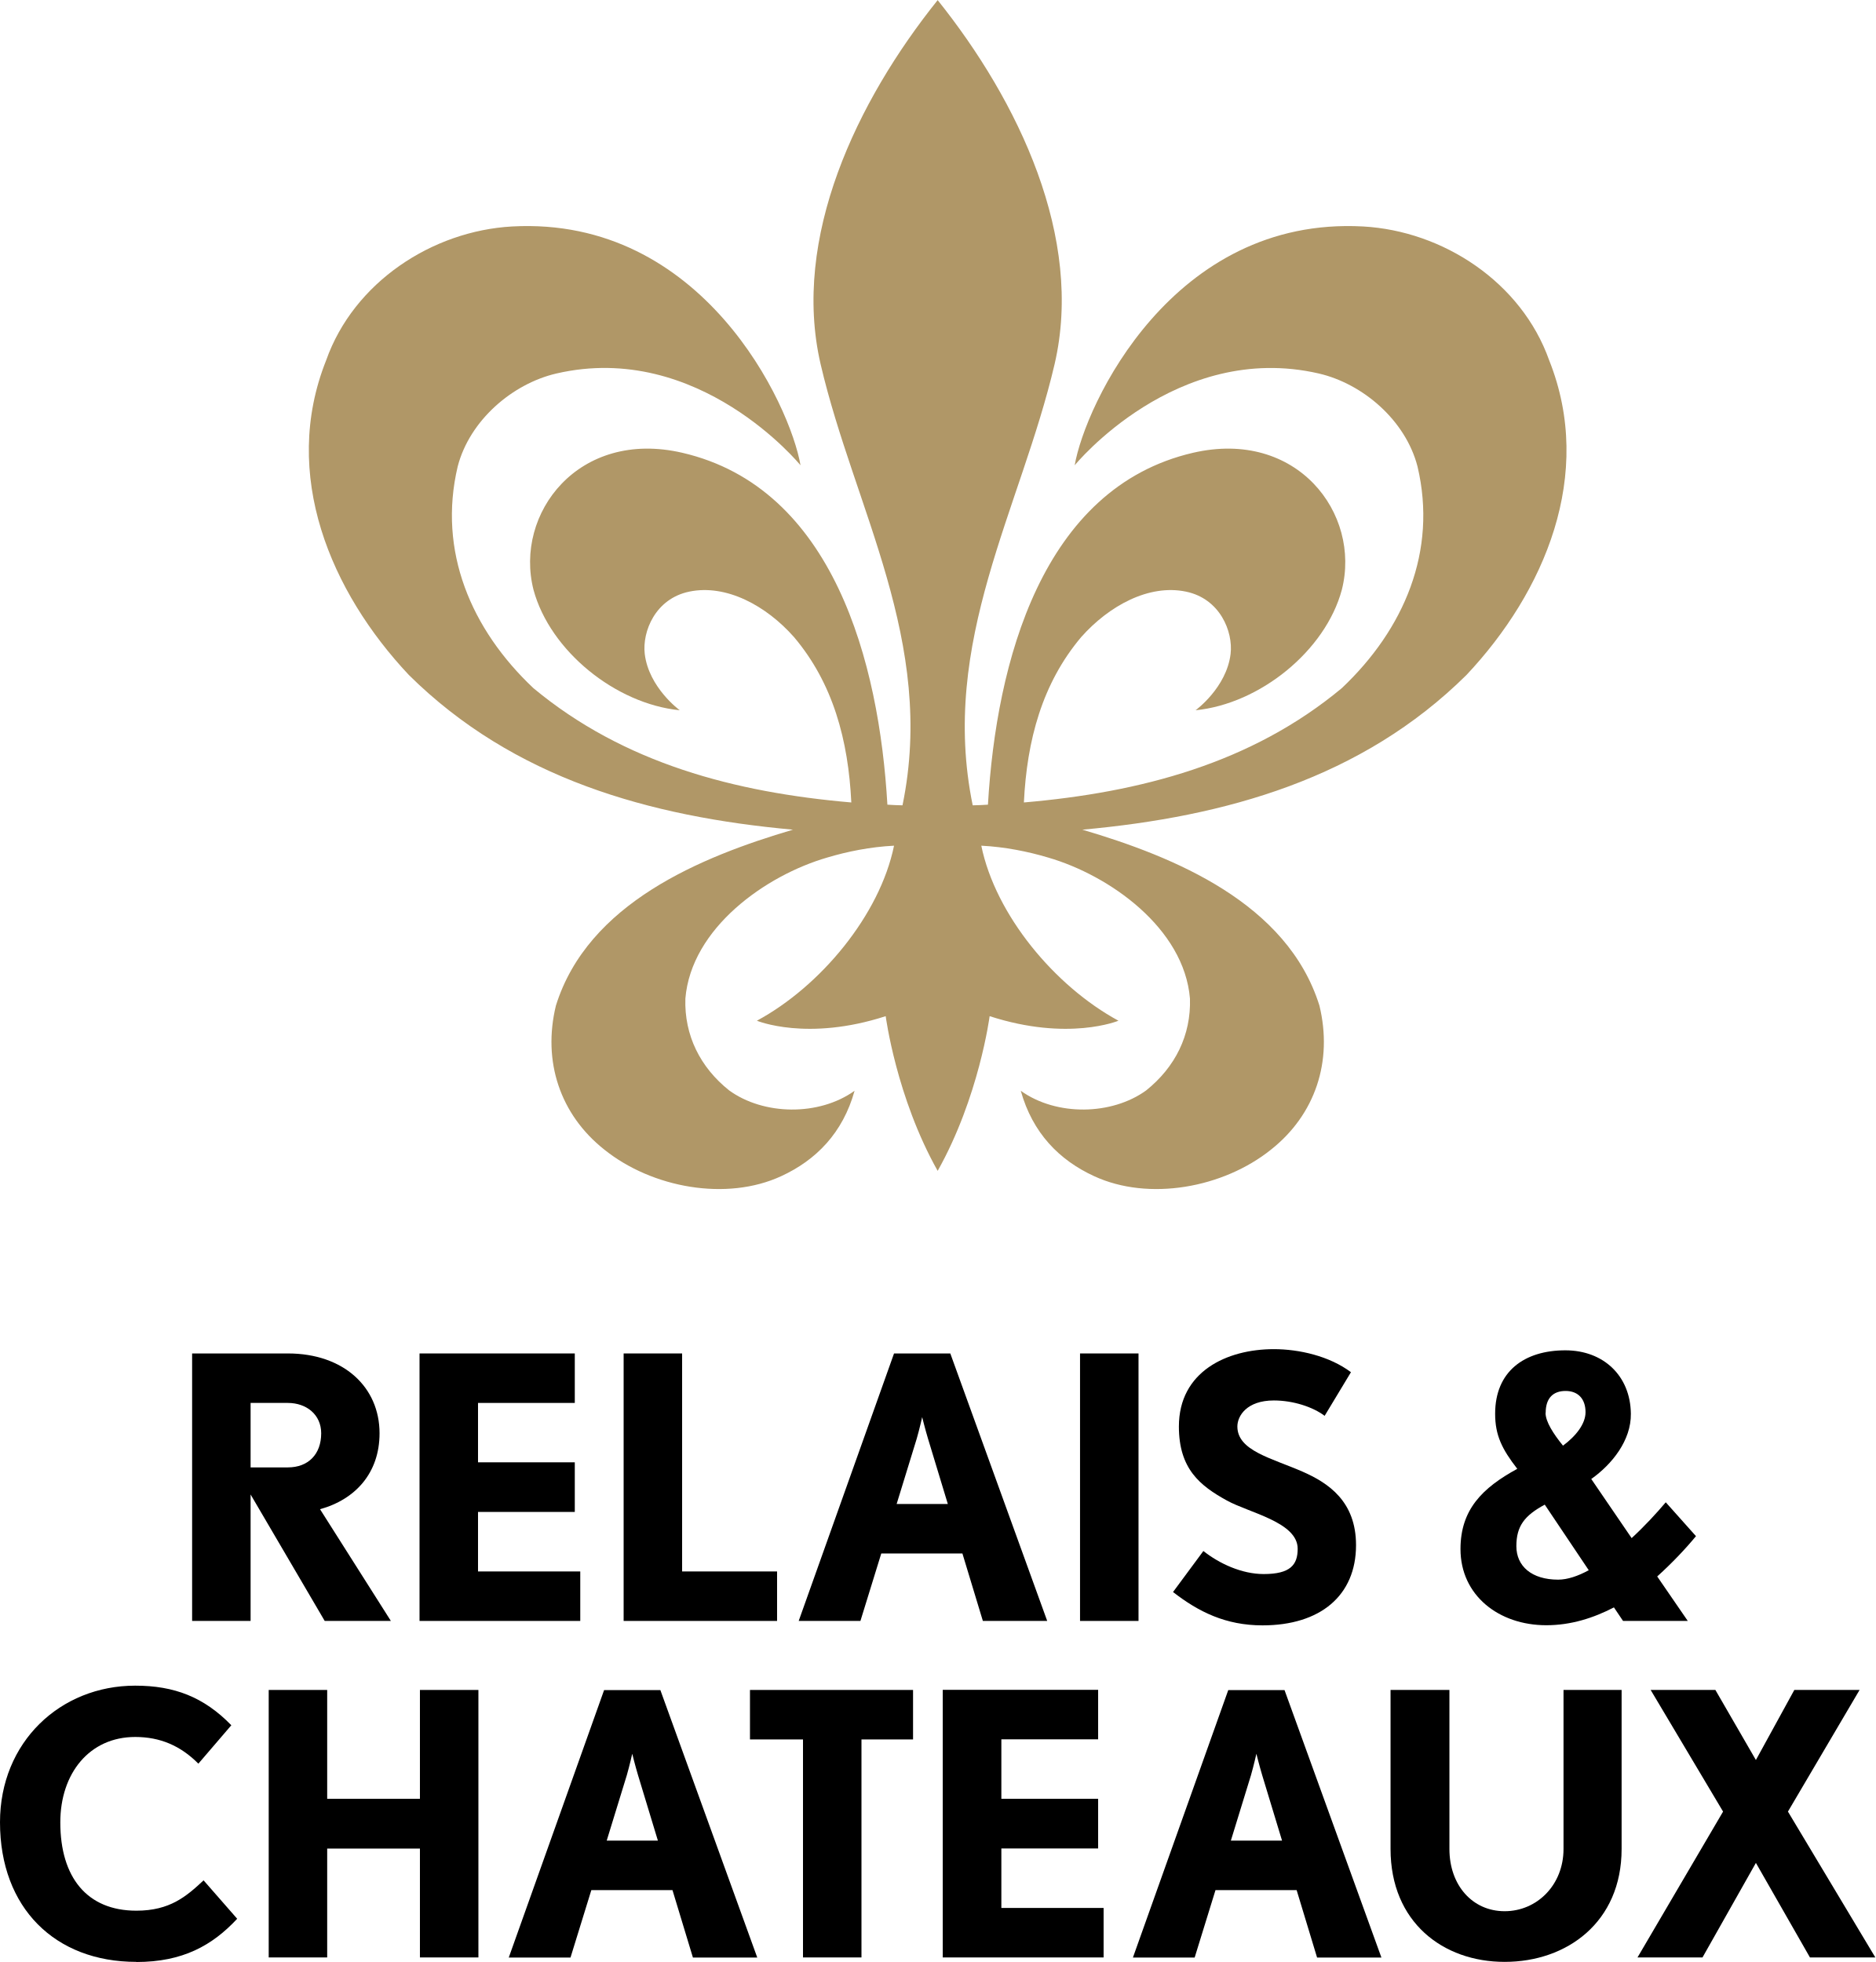
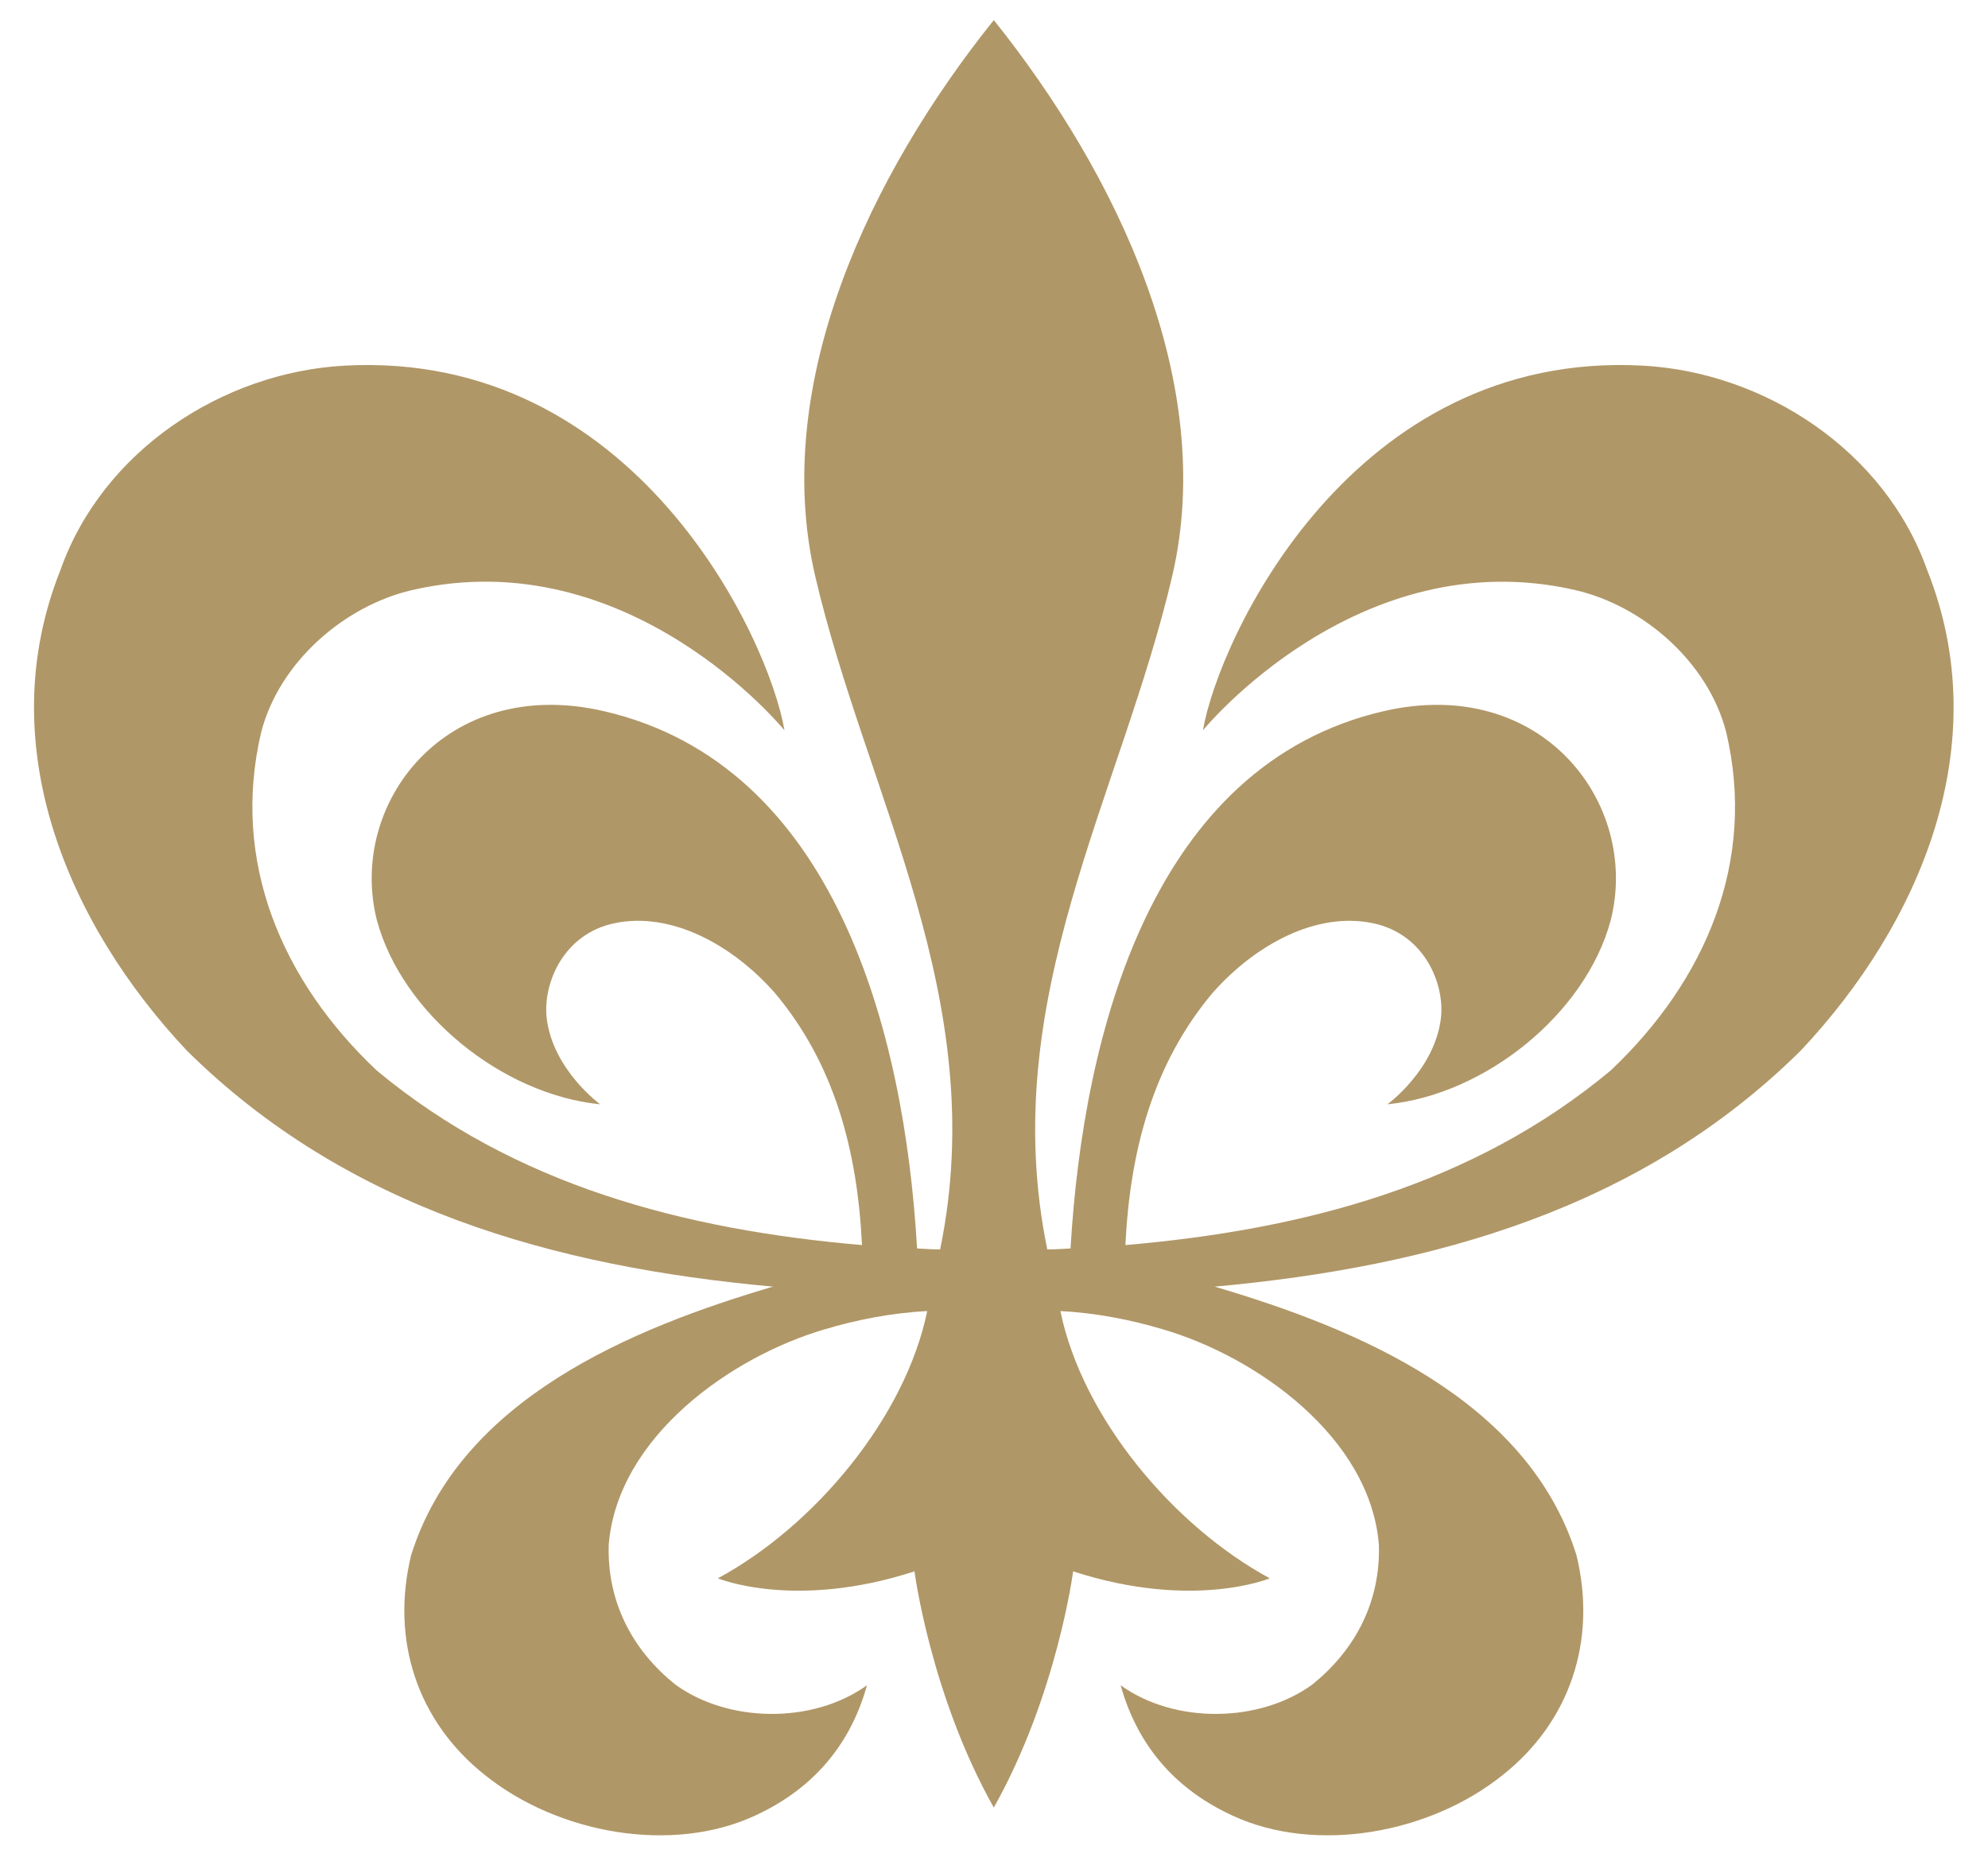
- <svg xmlns="http://www.w3.org/2000/svg" id="Calque_2" viewBox="0 0 143.99 150.66">
-   <defs>
-     <style>.cls-1{fill:#b09767;}</style>
-   </defs>
-   <g id="RC_Logo">
-     <g>
-       <path class="cls-1" d="M60.88,63.71c-7.08,2.09-15.74,5.64-18.2,13.51-1.04,4.28,.32,8.37,3.72,11.06,3.68,2.95,9.39,3.97,13.57,2.04,2.68-1.23,4.74-3.32,5.64-6.56-2.75,1.97-7,1.88-9.63-.03-2.22-1.77-3.45-4.23-3.36-7.05,.45-5.42,6.17-9.46,10.89-10.83,1.54-.46,3.31-.82,5.13-.91-1.09,5.32-5.64,10.8-10.53,13.44,0,0,3.86,1.61,9.89-.35,0,0,.81,6.23,3.99,11.88,3.18-5.66,3.99-11.88,3.99-11.88,6.04,1.96,9.89,.35,9.89,.35-4.89-2.65-9.44-8.12-10.53-13.44,1.81,.09,3.59,.45,5.13,.91,4.72,1.37,10.44,5.42,10.89,10.83,.09,2.82-1.14,5.27-3.36,7.05-2.63,1.91-6.88,2-9.63,.03,.91,3.25,2.96,5.33,5.64,6.56,4.18,1.93,9.89,.91,13.57-2.04,3.4-2.69,4.76-6.78,3.72-11.06-2.46-7.87-11.12-11.42-18.2-13.51h0c11.02-1,21.46-3.93,29.49-11.88,5.99-6.37,9.85-15.38,6.35-24.16-2.13-6.01-8.16-9.94-14.29-10.28-14.65-.8-21.35,13.74-22.14,18.34,0,0,7.8-9.57,18.74-7.05,3.37,.78,6.66,3.58,7.58,7.14,1.54,6.51-1.04,12.51-5.81,17.02-6.94,5.78-15.47,8.01-24.41,8.78,.23-4.77,1.4-9.14,4.4-12.7,2.14-2.41,5.2-4.08,8.04-3.49,2.62,.54,3.63,3.07,3.43,4.78-.31,2.6-2.69,4.33-2.69,4.33,4.93-.49,9.97-4.56,11.23-9.25,1.49-5.86-3.45-12.37-11.43-10.52-11.6,2.69-15.1,16.09-15.74,27.02-.4,.02-.78,.05-1.17,.05-2.58-12.56,3.7-22.79,6.29-33.89,2.25-9.69-2.77-20.18-8.98-27.94-6.22,7.76-11.23,18.25-8.99,27.94,2.58,11.1,8.88,21.33,6.29,33.89-.38,0-.77-.03-1.16-.05-.63-10.93-4.14-24.33-15.74-27.02-7.97-1.85-12.92,4.66-11.43,10.52,1.27,4.69,6.3,8.76,11.23,9.25,0,0-2.38-1.73-2.69-4.33-.2-1.71,.81-4.24,3.42-4.78,2.84-.59,5.91,1.08,8.04,3.49,3,3.55,4.17,7.92,4.4,12.7-8.94-.77-17.46-3-24.41-8.78-4.77-4.5-7.35-10.51-5.81-17.02,.92-3.55,4.21-6.36,7.58-7.14,10.94-2.53,18.74,7.05,18.74,7.05-.78-4.6-7.49-19.14-22.14-18.34-6.13,.34-12.16,4.28-14.28,10.28-3.5,8.78,.36,17.79,6.35,24.16,8.03,7.95,18.47,10.88,29.49,11.88" />
-       <path d="M127.23,121.05l2.35,3.42h-4.97l-.7-1.04c-1.56,.81-3.29,1.37-5.19,1.37-3.66,0-6.59-2.3-6.59-5.85,0-3.03,1.68-4.7,4.36-6.16-1.17-1.51-1.7-2.57-1.7-4.23,0-3.25,2.24-4.87,5.39-4.87,2.93,0,5,1.96,5.03,4.87,.03,2.04-1.45,3.89-3.04,5.01l3.1,4.54c1-.92,1.9-1.9,2.62-2.75l2.32,2.6c-.81,.98-1.81,2.04-2.96,3.08h0Zm-5.25-.47l-3.38-5.04c-1.56,.84-2.18,1.65-2.18,3.19s1.18,2.57,3.21,2.57c.72,0,1.53-.28,2.34-.72Zm-3.32-12.09c0,.67,.59,1.6,1.34,2.52,1.01-.75,1.73-1.68,1.73-2.57,0-1.04-.59-1.63-1.53-1.63s-1.53,.53-1.53,1.68Z" />
-       <path d="M24.93,124.47l-5.69-9.71v9.71h-4.49v-20.54h7.35c4.29,0,7.04,2.59,7.04,6.13,0,3.07-1.88,5.09-4.57,5.83l5.44,8.58h-5.08Zm-2.83-16.74h-2.86v4.95h2.86c1.57,0,2.56-1.01,2.56-2.62,0-1.43-1.13-2.33-2.56-2.33" />
-       <path d="M47.88,124.47v-20.54h4.49v16.74h7.29v3.8h-11.78Z" />
-       <path d="M75.46,124.47l-1.57-5.18h-6.23l-1.6,5.18h-4.74l7.32-20.54h4.32l7.44,20.54h-4.94Zm-4.21-13.99c-.22-.73-.45-1.66-.45-1.66,0,0-.2,.9-.42,1.66l-1.54,5.01h3.93l-1.52-5.01h0Z" />
-       <path d="M87.41,103.93h-4.49v20.54h4.49v-20.54Z" />
-       <path d="M96.93,124.81c-2.83,0-4.91-1.04-6.87-2.56l2.33-3.15c1.21,.96,2.94,1.77,4.63,1.77,2.05,0,2.61-.71,2.61-1.94,0-2.05-3.73-2.76-5.44-3.71-2.05-1.13-3.68-2.42-3.68-5.68,0-4.22,3.68-5.94,7.29-5.94,1.94,0,4.27,.53,5.92,1.77l-2.02,3.35c-.9-.68-2.41-1.18-3.9-1.18-2.07,0-2.8,1.18-2.8,2,0,1.86,2.61,2.42,4.99,3.46,1.99,.87,4.12,2.28,4.12,5.65,0,3.88-2.75,6.16-7.18,6.16" />
-       <path d="M10.46,150.65c-6.23,0-10.46-4.14-10.46-10.72,0-6.16,4.63-10.49,10.38-10.49,3,0,5.27,.87,7.38,3.04l-2.53,2.95c-1.37-1.38-2.94-2.05-4.85-2.05-3.51,0-5.75,2.79-5.75,6.56,0,4.22,2.05,6.78,5.84,6.78,2.58,0,3.84-1.1,5.16-2.33l2.58,2.95c-1.91,2.05-4.18,3.32-7.74,3.32" />
-       <path d="M53.2,150.32l-1.57-5.18h-6.23l-1.6,5.18h-4.74l7.32-20.54h4.32l7.44,20.54h-4.94Zm-4.21-13.99c-.22-.73-.45-1.66-.45-1.66,0,0-.2,.9-.42,1.66l-1.54,5.01h3.93l-1.52-5.01h0Z" />
-       <path d="M57.58,129.77v3.8h4.07v16.74h4.49v-16.74h3.96v-3.8h-12.52Z" />
-       <path d="M101.12,150.32l-1.57-5.18h-6.23l-1.6,5.18h-4.74l7.32-20.54h4.32l7.44,20.54h-4.94Zm-4.21-13.99c-.22-.73-.45-1.66-.45-1.66,0,0-.2,.9-.42,1.66l-1.54,5.01h3.93l-1.52-5.01h0Z" />
-       <path d="M115.51,150.65c-4.71,0-8.75-3.04-8.75-8.67v-12.21h4.52v12.21c0,2.79,1.77,4.78,4.24,4.78s4.52-2,4.52-4.78v-12.21h4.46v12.21c0,5.63-4.21,8.67-8.97,8.67Z" />
-       <path d="M137.76,129.77l-2.95,5.38-3.11-5.38h-4.97l5.56,9.34-6.57,11.2h4.99l4.1-7.26,4.15,7.26h5.02l-6.71-11.2,5.5-9.34h-5.02Z" />
-       <path d="M72.38,129.77v20.54h12.35v-3.8h-7.85v-4.57h7.43v-3.81h-7.43v-4.57h7.43v-3.8h-11.92Z" />
-       <path d="M36.7,120.67v-4.57h7.43v-3.81h-7.43v-4.56h7.43v-3.8h-11.92v20.54h12.34v-3.8h-7.86Z" />
-       <path d="M32.24,129.77v8.36h-7.12v-8.36h-4.49v20.54h4.49v-8.36h7.12v8.36h4.49v-20.54h-4.49Z" />
-     </g>
-   </g>
+ <svg xmlns="http://www.w3.org/2000/svg" viewBox="22 -1 100 94">
+   <path fill="#b09767" d="M60.88,63.71c-7.08,2.09-15.74,5.64-18.2,13.51-1.04,4.28,.32,8.37,3.72,11.06,3.68,2.95,9.39,3.97,13.57,2.04,2.68-1.23,4.74-3.32,5.64-6.56-2.75,1.97-7,1.88-9.63-.03-2.22-1.77-3.45-4.23-3.36-7.05,.45-5.42,6.17-9.46,10.89-10.83,1.54-.46,3.31-.82,5.13-.91-1.09,5.32-5.64,10.8-10.53,13.44,0,0,3.86,1.61,9.89-.35,0,0,.81,6.23,3.99,11.88,3.18-5.66,3.99-11.88,3.99-11.88,6.04,1.96,9.89,.35,9.89,.35-4.89-2.65-9.44-8.12-10.53-13.44,1.81,.09,3.59,.45,5.13,.91,4.72,1.37,10.44,5.42,10.89,10.83,.09,2.82-1.14,5.27-3.36,7.05-2.63,1.91-6.88,2-9.63,.03,.91,3.25,2.96,5.33,5.64,6.56,4.18,1.93,9.89,.91,13.57-2.04,3.4-2.69,4.76-6.78,3.72-11.06-2.46-7.87-11.12-11.42-18.2-13.51h0c11.02-1,21.46-3.93,29.49-11.88,5.99-6.37,9.85-15.38,6.35-24.16-2.13-6.01-8.16-9.94-14.29-10.28-14.65-.8-21.35,13.74-22.14,18.34,0,0,7.8-9.57,18.74-7.05,3.37,.78,6.66,3.58,7.58,7.14,1.54,6.51-1.04,12.51-5.81,17.02-6.94,5.78-15.47,8.01-24.41,8.78,.23-4.77,1.4-9.14,4.4-12.7,2.14-2.41,5.2-4.08,8.04-3.49,2.62,.54,3.63,3.07,3.43,4.78-.31,2.6-2.69,4.33-2.69,4.33,4.93-.49,9.97-4.56,11.23-9.25,1.49-5.86-3.45-12.37-11.43-10.52-11.6,2.69-15.1,16.09-15.74,27.02-.4,.02-.78,.05-1.17,.05-2.58-12.56,3.7-22.79,6.29-33.89,2.25-9.69-2.77-20.18-8.98-27.94-6.22,7.76-11.23,18.25-8.99,27.94,2.58,11.1,8.88,21.33,6.29,33.89-.38,0-.77-.03-1.16-.05-.63-10.93-4.14-24.33-15.74-27.02-7.97-1.85-12.92,4.66-11.43,10.52,1.27,4.69,6.3,8.76,11.23,9.25,0,0-2.38-1.73-2.69-4.33-.2-1.71,.81-4.24,3.42-4.78,2.84-.59,5.91,1.08,8.04,3.49,3,3.55,4.17,7.92,4.4,12.7-8.94-.77-17.46-3-24.41-8.78-4.77-4.5-7.35-10.51-5.81-17.02,.92-3.55,4.21-6.36,7.58-7.14,10.94-2.53,18.74,7.05,18.74,7.05-.78-4.6-7.49-19.14-22.14-18.34-6.13,.34-12.16,4.28-14.28,10.28-3.5,8.78,.36,17.79,6.35,24.16,8.03,7.95,18.47,10.88,29.49,11.88" />
</svg>
